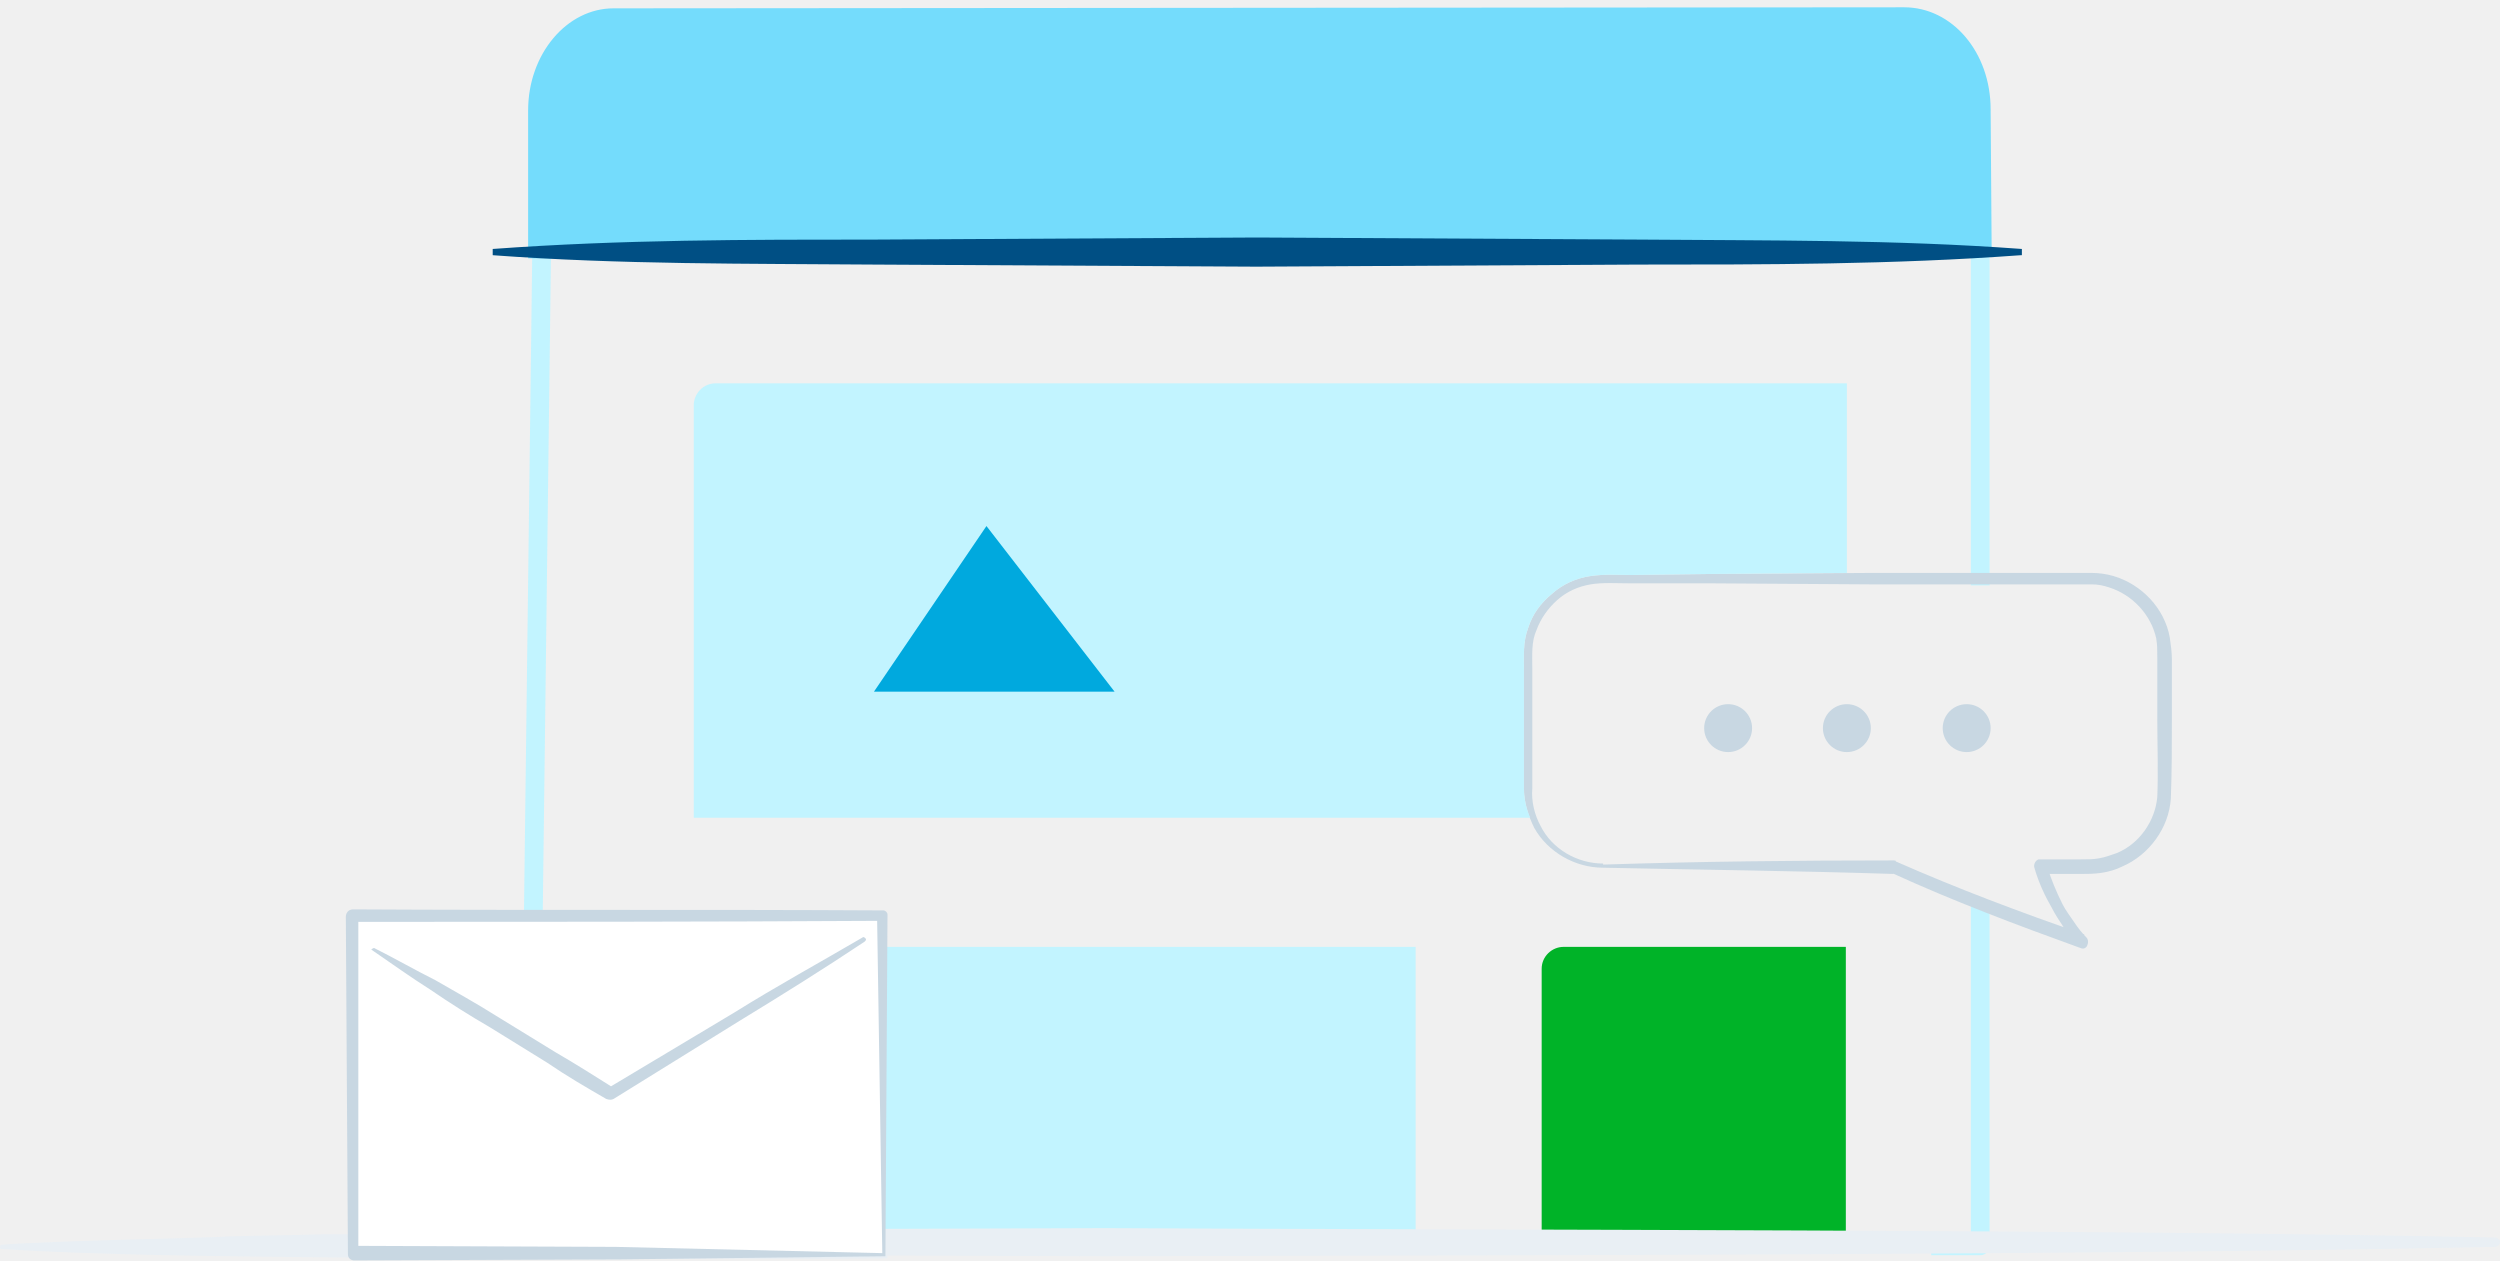
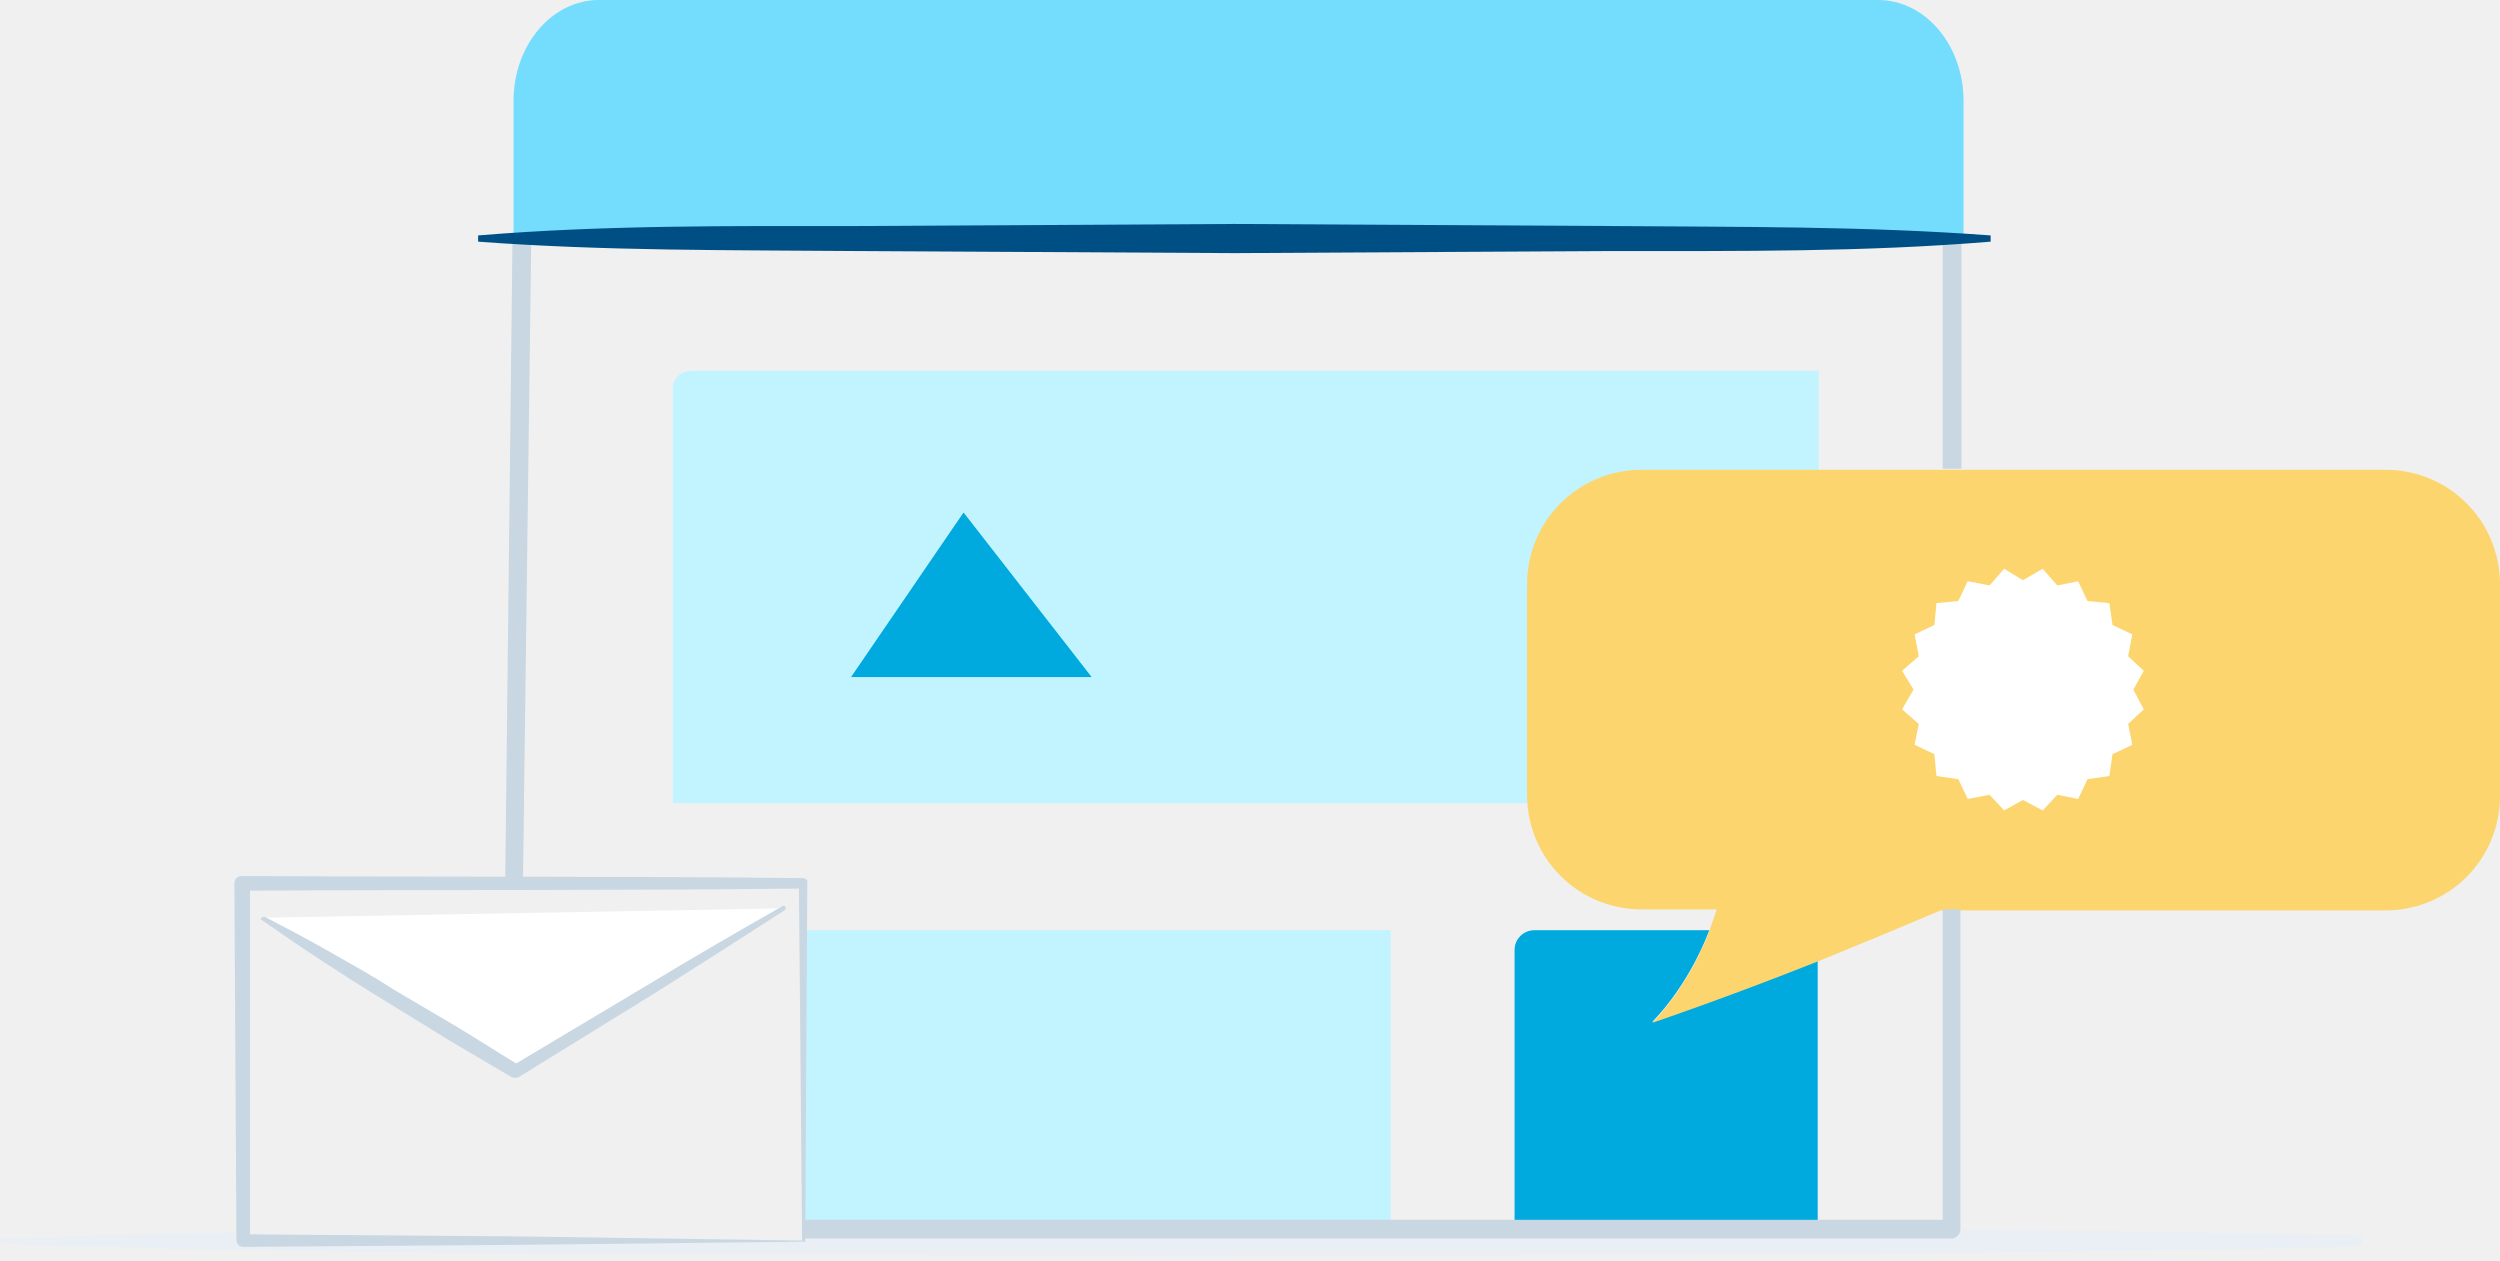
- <svg xmlns="http://www.w3.org/2000/svg" id="wordAds" viewBox="0 0 240 121">
-   <style>.st0{fill:#c2f4ff}.st1{fill:#00b328}.st2{fill:#c8d7e2}.st3{fill:#00a9de}.st4{fill:#e9eff4}.st5{fill:#74dcfc}.st6{fill:#004f84}.st7{fill:#fff}</style>
-   <path class="st0" d="M51.1 23.9l-.8 63.8 1.8.3.8-64.1h-1.8zM189.2 23.6v32.6h1.8V23.5c-.6 0-1.2 0-1.8.1zM189.2 86.1v32.6h-3.8v1.8h4.7c.5 0 .9-.4.9-.9V87c-.6-.3-1.2-.7-1.8-.9zM84.8 90.9c0 9.6.2 19.1.1 28.7h51V90.9H84.8z" />
-   <path class="st1" d="M177.2 119.6H148V93c0-1.2 1-2.1 2.1-2.1h27.1v28.7z" />
-   <path class="st2" d="M153.9 83c9.3-.3 18.6-.4 27.9-.4.1 0 .2 0 .2.1 5.9 2.6 12 4.9 18.1 7l-.6 1c-.5-.5-1-1.1-1.4-1.7-.4-.6-.8-1.2-1.1-1.8-.7-1.2-1.3-2.5-1.7-3.9-.1-.3.1-.7.4-.8h4c.7 0 1.3 0 1.8-.1.6-.1 1.1-.3 1.7-.5 2.2-.9 3.7-3.1 3.9-5.4.1-2.4 0-5.1 0-7.6v-5.8c0-.7 0-1.2-.1-1.8-.5-2.3-2.3-4.2-4.5-4.9-.6-.2-1.1-.3-1.7-.3h-21.2l-15.4-.1h-7.7c-1.3 0-2.6-.1-3.8.1-1.2.2-2.3.7-3.2 1.5-.9.8-1.6 1.8-2 2.9-.5 1.1-.4 2.4-.4 3.7v11.5c-.1 1.2.2 2.5.8 3.6 1.1 2.2 3.5 3.6 6 3.6v.1zm0 .3c-2.7 0-5.3-1.5-6.6-3.8-.6-1.2-1-2.5-1-3.8V64.2c0-1.2-.1-2.6.4-3.9.4-1.3 1.2-2.4 2.3-3.3 1-.9 2.3-1.5 3.7-1.7 1.4-.2 2.6-.1 3.9-.1l7.7-.1 15.4-.1H200.8c.7 0 1.4.1 2.1.3 2.7.8 4.9 3.1 5.4 5.9.1.7.2 1.4.2 2.1V69c0 2.6 0 5.1-.1 7.7-.2 2.8-2.1 5.4-4.7 6.5-.6.3-1.3.5-2 .6-.7.1-1.4.1-2 .1h-3.8l.6-.8c.4 1.3.9 2.5 1.5 3.7.3.6.7 1.1 1.1 1.7s.8 1.1 1.2 1.5c.2.2.2.6 0 .9-.2.2-.4.2-.6.1-6.1-2.2-12.2-4.5-18.1-7.2l.2.1c-9.3-.3-18.6-.4-27.9-.6z" />
-   <path class="st0" d="M146.3 75.7V64.2c0-1.2-.1-2.6.4-3.9.4-1.3 1.2-2.4 2.3-3.3 1-.9 2.3-1.5 3.7-1.7 1.4-.2 2.6-.1 3.9-.1l7.7-.1 13-.1V36.8H68.7c-1.2 0-2.1 1-2.1 2.1v39.6h80.3c-.4-.9-.6-1.9-.6-2.8z" />
-   <circle class="st2" cx="188.8" cy="69.9" r="2.3" />
-   <circle class="st2" cx="177.3" cy="69.9" r="2.3" />
-   <circle class="st2" cx="165.9" cy="69.9" r="2.3" />
-   <path class="st3" d="M83.9 66.4l10.8-15.9L107 66.4z" />
-   <path class="st4" d="M239.5 118.8c-37.9-.8-95.5-.7-133.4-.9l-30.7.1c0 .8 0 1.7-.1 2.5l30.8.1c37.9-.1 95.5-.1 133.4-.9.3 0 .5-.2.5-.5 0-.2-.2-.4-.5-.4z" />
-   <path class="st5" d="M50.7 24.8V10.6c0-5.4 3.7-9.8 8.2-9.8L182.8.7c4.6 0 8.3 4.3 8.3 9.8l.1 13.7-140.5.6z" />
-   <path class="st6" d="M194 24.5c-12.3.9-24.5.9-36.7.9l-36.7.2-36.6-.2c-12.3-.1-24.5 0-36.7-.9v-.6C59.6 23 71.8 23 84 23l36.7-.2 36.7.2c12.3.1 24.5 0 36.7.9v.6z" />
-   <path class="st4" d="M85.2 118.6c-9.8-.1-17.5-.1-27.4-.2l-27.2.1c-2.7.1-5.7.1-8.9.2 0 .1-16.8.4-21.6.8 0 0-.1.1-.1.2s0 .2.1.2c9.1.6 21.5.7 30.5.8l27.2.2c9.8-.1 17.6 0 27.4-.1v-2.2z" />
-   <g>
-     <path class="st7" d="M84.9 120.4H34L33.9 88h50.9z" />
-     <path class="st2" d="M85 120.6l-25.4.3-25.6.1c-.3 0-.6-.2-.6-.6L33.2 88c0-.3.2-.7.7-.7 17 .1 33.9 0 50.9.1.2 0 .4.2.4.4l-.2 32.8zm-.3-.3L84.2 88l.4.4c-17 .1-33.9.1-50.9.1l.7-.7v32.4l-.6-.6 25.3.1 25.6.6z" />
-     <path class="st7" d="M35.9 91.1l23 13.9L83 90.2" />
-     <path class="st2" d="M35.9 91c2 1 3.9 2.1 5.9 3.1 1.9 1.1 3.9 2.2 5.8 3.4l5.7 3.5c1.9 1.1 3.8 2.3 5.7 3.5h-.7l12.2-7.3c4-2.5 8.2-4.8 12.3-7.2.1-.1.2 0 .3.1.1.1 0 .2-.1.3-3.9 2.6-7.9 5.1-12 7.6l-12.1 7.5c-.2.1-.4.1-.7 0-1.9-1.1-3.8-2.2-5.7-3.5L47 98.6c-1.9-1.1-3.8-2.3-5.7-3.6-1.9-1.2-3.7-2.5-5.6-3.8 0 0-.1-.1 0-.1l.2-.1z" />
-   </g>
+ <svg xmlns="http://www.w3.org/2000/svg" id="wordAds" x="0px" y="0px" viewBox="0 0 240 121">
+   <path fill="#E9EFF4" d="M226.3,118.6c-37.7-0.8-75.4-0.7-113-0.9l-36.1,0.1c0,0.3,0,0.6,0,0.9c0,0.2-0.2,0.4-0.4,0.4 c-3.8-0.2-7.6-0.2-11.4-0.2c-13.8,0-27.6-0.3-41.4-0.3c-0.2,0-0.3-0.1-0.3-0.3c0,0,0,0,0,0c-7.8,0.1-15.6,0.3-23.4,0.6 c-0.1,0-0.2,0.1-0.2,0.3c0,0.1,0.1,0.2,0.2,0.2c18.8,0.7,37.7,0.8,56.5,1l56.5,0.2c37.7-0.1,75.4-0.1,113-0.9c0.3,0,0.5-0.2,0.5-0.5 C226.8,118.8,226.6,118.6,226.3,118.6L226.3,118.6z" />
+   <path fill="#C2F4FF" d="M66.4,35.6h108.2l0,0v41.5l0,0h-110l0,0V37.5C64.5,36.4,65.3,35.6,66.4,35.6z" />
+   <path fill="#00A9DE" d="M164.1,89.3h-16.8c-1,0-1.9,0.8-1.9,1.9l0,0v26.7h29.1V92.2c-8.8,3.5-15.9,5.9-15.9,5.9S161.9,95,164.1,89.3z" />
+   <path fill="#FCD56E" d="M229,45.1h-71.4c-6.1,0-11,4.9-11,11v20.2c0,6.1,4.9,11,11,11h7.2c-0.2,0.7-0.5,1.4-0.7,2.1 c-2.2,5.7-5.5,8.8-5.5,8.8s7.1-2.4,15.9-5.9c3.7-1.5,7.8-3.2,11.8-4.9H229c6.1,0,11-4.9,11-11V56.1C240,50,235.1,45.1,229,45.1z" />
+   <polygon fill="#C2F4FF" points="77.1,89.3 77.2,117.9 133.5,117.9 133.5,89.3 " />
+   <path fill="#C8D7E2" d="M77.1,84.3L77.1,84.3c-18-0.2-35.9-0.1-53.9-0.2l0,0c-0.4,0-0.7,0.3-0.7,0.7c0,0,0,0,0,0l0.2,34.3l0,0 c0,0.3,0.3,0.6,0.6,0.6c0,0,0,0,0,0l27.1-0.2l26.8-0.3h0.1l0.2-34.4C77.6,84.6,77.4,84.3,77.1,84.3C77.1,84.3,77.1,84.3,77.1,84.3z  M50.1,118.7l-26.1-0.2l0-33c17.6-0.1,35.1,0,52.7-0.2L77,119v0.1L50.1,118.7z" />
+   <polyline fill="#FFFFFF" points="25.3,88.1 49.5,102.8 75.2,87.2 " />
+   <path fill="#C8D7E2" d="M25.4,88c2.1,1.1,4.2,2.2,6.3,3.4s4.1,2.3,6.1,3.6l6.1,3.6c2,1.2,4,2.5,6,3.7h-0.7l12.9-7.7 c4.3-2.6,8.6-5.1,13-7.6c0.1-0.1,0.3,0,0.3,0.1c0.1,0.1,0,0.2-0.1,0.3c-4.2,2.7-8.4,5.4-12.7,8.1l-12.8,7.9c-0.2,0.1-0.5,0.1-0.7,0 c-2-1.2-4.1-2.4-6.1-3.6l-6-3.7c-2-1.2-4-2.5-6-3.8c-2-1.3-3.9-2.6-5.9-4c-0.1,0-0.1-0.1,0-0.2C25.3,88,25.3,88,25.4,88L25.4,88z" />
+   <polygon fill="#00A9DE" points="81.7,65 92.5,49.2 104.8,65 " />
+   <polygon fill="#FFFFFF" points="194.2,55.7 196.1,54.6 197.5,56.2 199.5,55.8 200.4,57.7 202.5,57.9 202.8,60 204.7,60.9 204.3,63  205.8,64.4 204.8,66.2 205.8,68.1 204.3,69.5 204.7,71.5 202.8,72.4 202.5,74.5 200.4,74.8 199.5,76.7 197.5,76.3 196.1,77.8  194.2,76.8 192.4,77.8 191,76.3 188.9,76.7 188,74.8 185.9,74.5 185.7,72.4 183.8,71.5 184.2,69.5 182.6,68.1 183.7,66.2  182.6,64.4 184.2,63 183.8,60.9 185.7,60 185.9,57.9 188,57.7 188.9,55.8 191,56.2 192.4,54.6 " />
+   <polygon fill="#C8D7E2" points="48.5,84.8 50.2,84.8 51,22.9 49.2,22.9 " />
+   <rect x="186.5" y="22.9" fill="#C8D7E2" width="1.8" height="22.1" />
+   <path fill="#C8D7E2" d="M186.5,87.3v29.8H77.1c0,0.6,0.1,1.2,0,1.8h110.2c0.5,0,0.9-0.4,0.9-0.9V87.3H186.5z" />
+   <path fill="#74DCFC" d="M49.3,23.2V9.7c0-5.4,3.7-9.7,8.2-9.7h122.8c4.5,0,8.2,4.3,8.2,9.7v13.5H49.3z" />
+   <path fill="#004F84" d="M191.1,23.2c-12.1,1-24.2,0.9-36.3,0.9l-36.3,0.2l-36.3-0.2c-12.1-0.1-24.2,0-36.3-0.9v-0.6 c12.1-1,24.2-0.9,36.3-0.9l36.3-0.2l36.3,0.2c12.1,0.1,24.2,0,36.3,0.9V23.2z" />
</svg>
